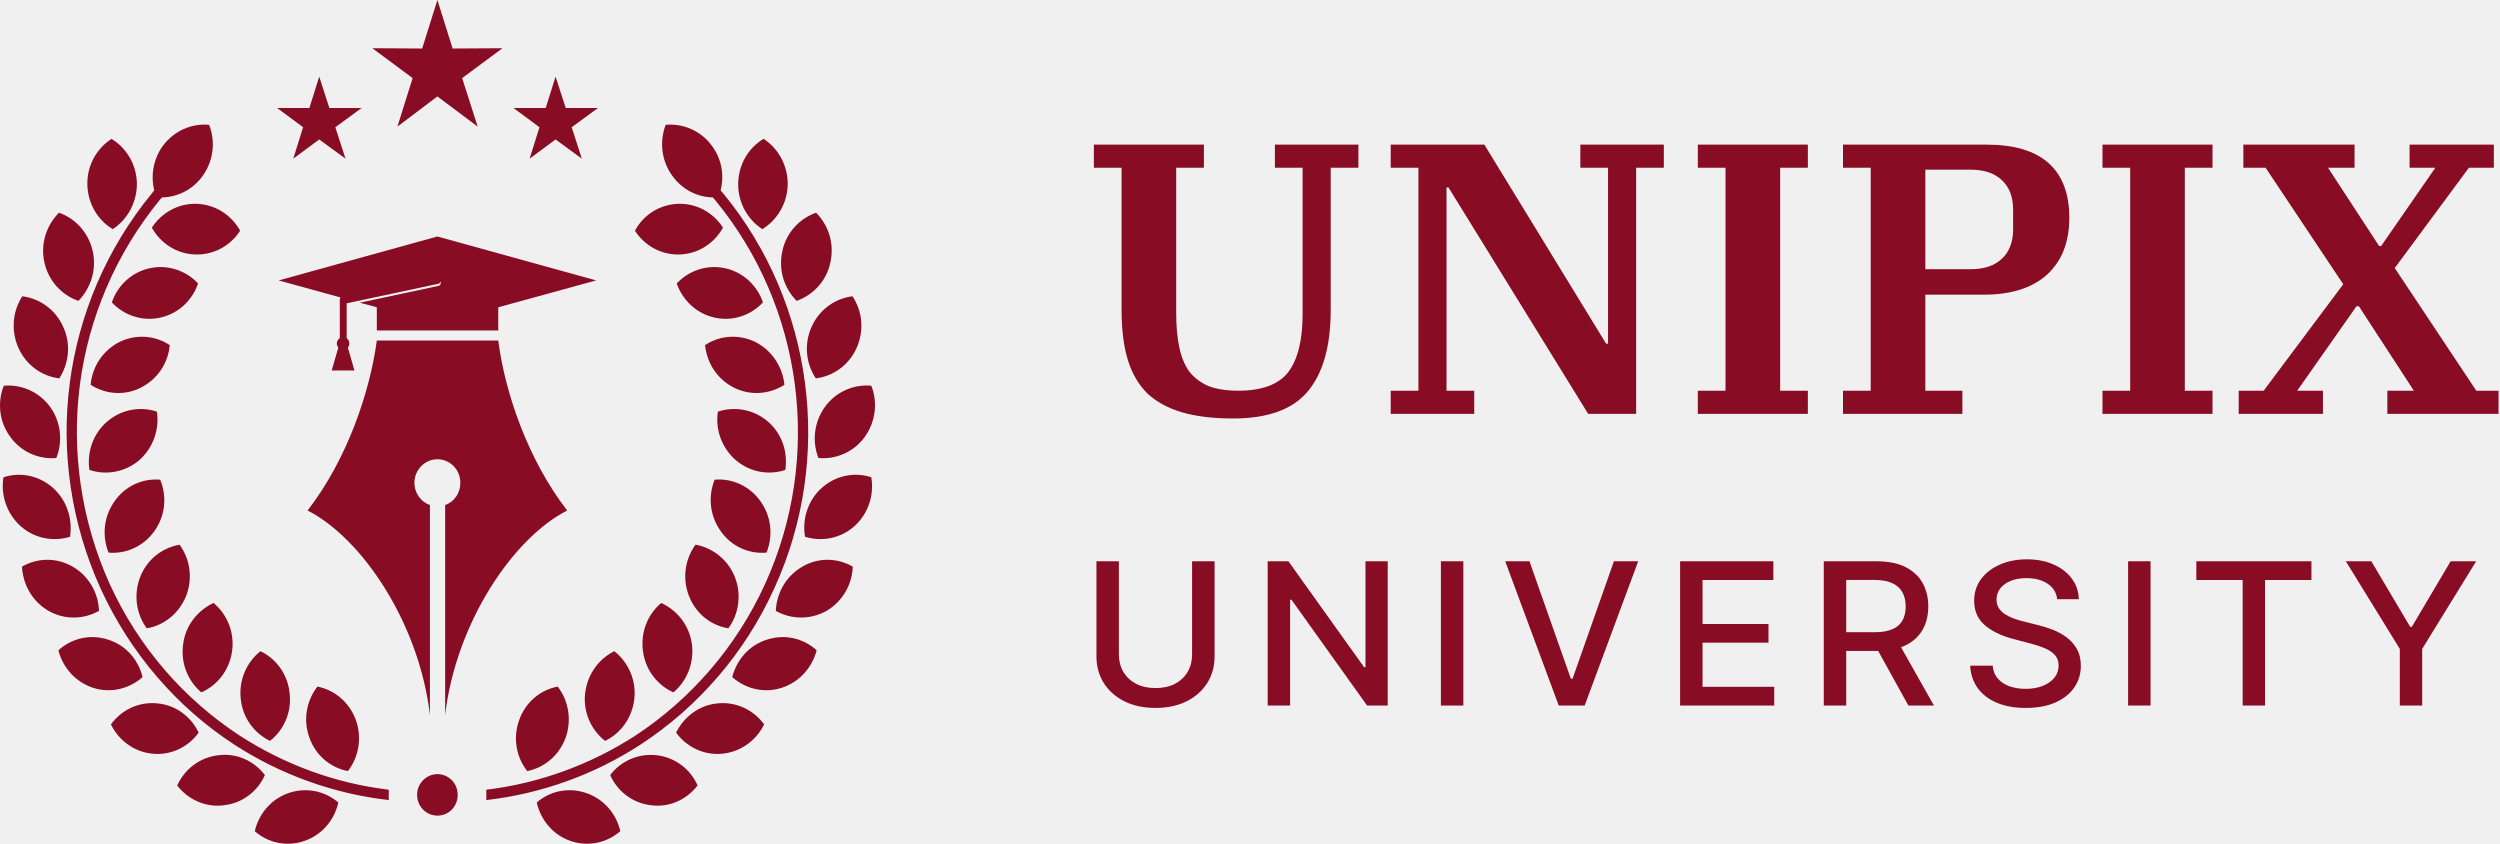
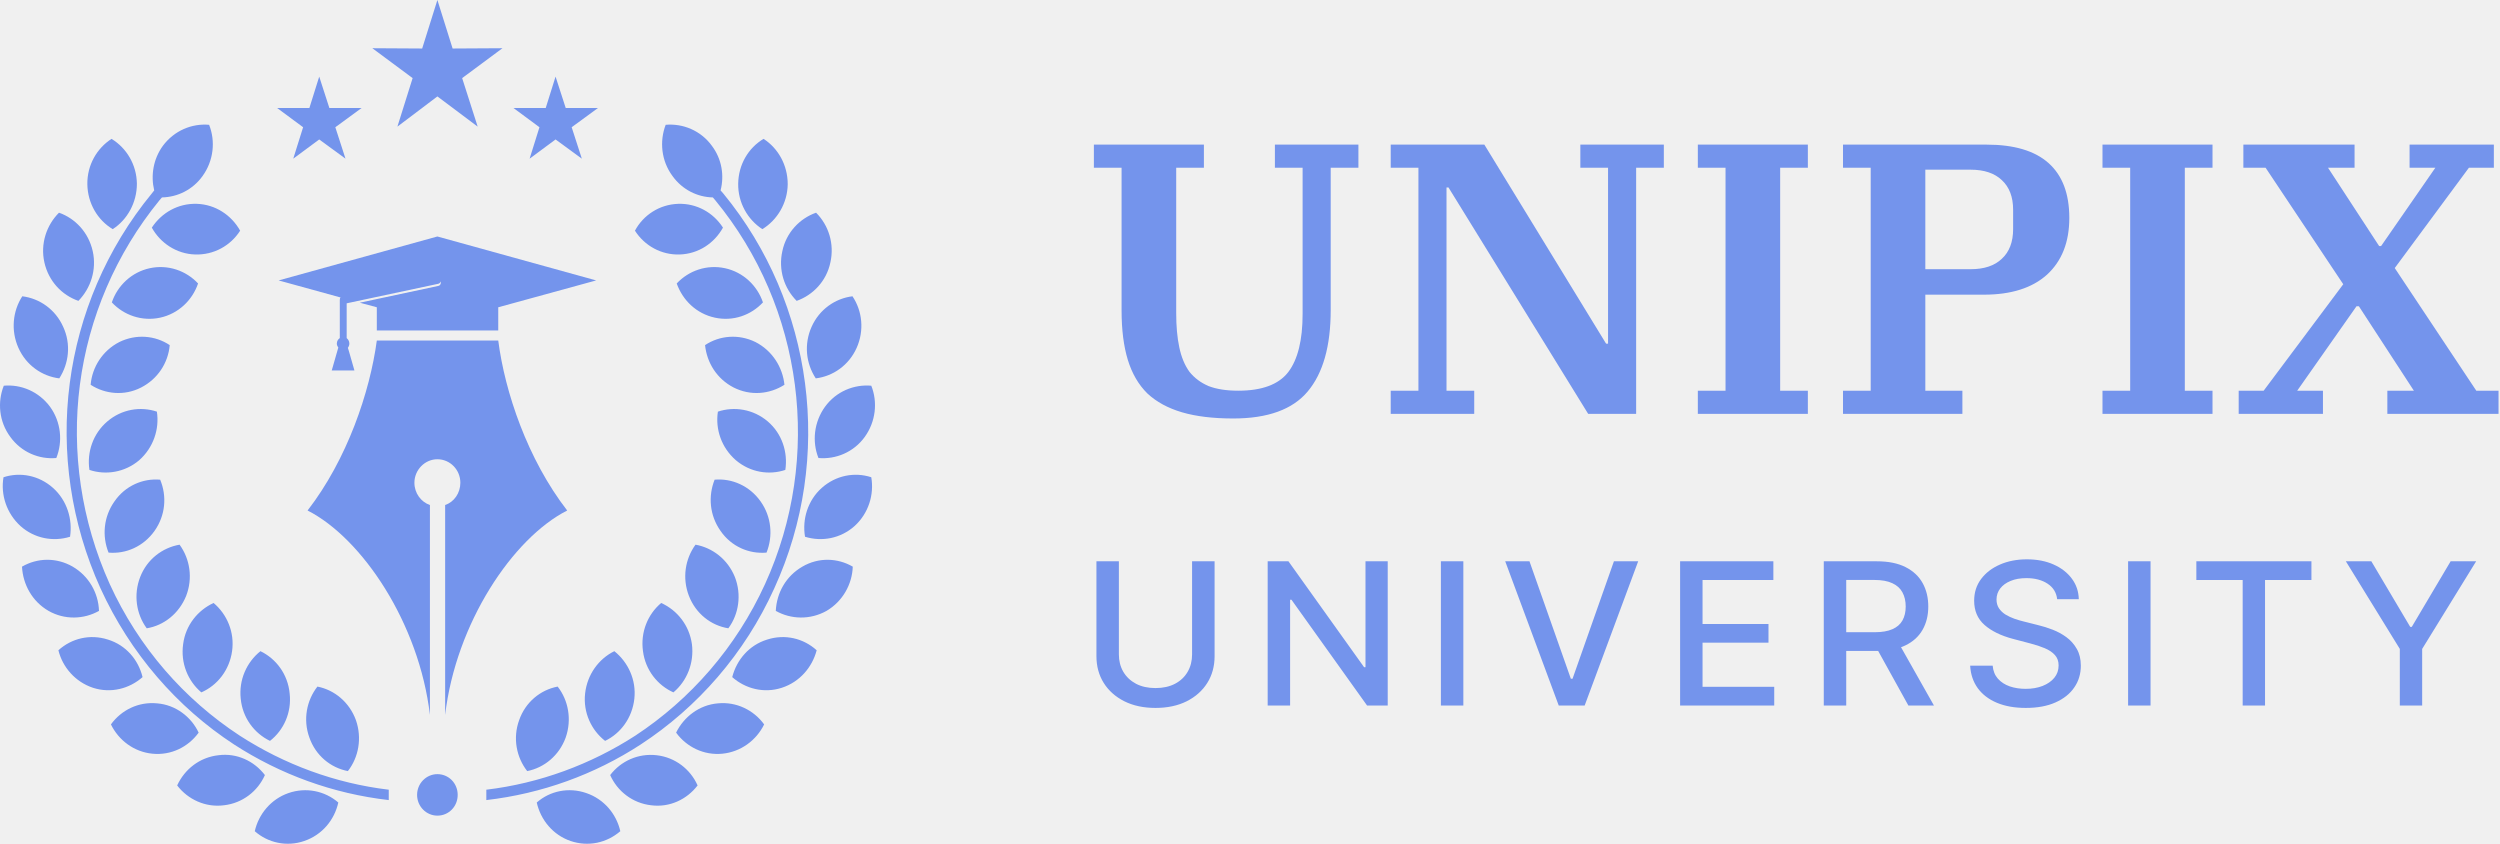
<svg xmlns="http://www.w3.org/2000/svg" width="160" height="54" viewBox="0 0 160 54" fill="none">
-   <path fill-rule="evenodd" clip-rule="evenodd" d="M28.489 45.757C29.177 39.898 32.805 34.45 36.3 32.672C33.76 29.392 32.309 25.076 31.888 21.795H27.992H24.116C23.676 25.076 22.225 29.392 19.685 32.672C23.18 34.45 26.828 39.898 27.515 45.757V32.321C26.942 32.126 26.522 31.559 26.522 30.895C26.522 30.075 27.19 29.392 27.992 29.392C28.814 29.392 29.463 30.075 29.463 30.895C29.463 31.559 29.062 32.126 28.489 32.321V45.757ZM27.992 15.135L38.153 17.947L31.888 19.666V21.15H24.116V19.666L23.027 19.373L28.05 18.299C28.165 18.279 28.241 18.162 28.203 18.025V18.006C28.183 18.084 28.126 18.143 28.05 18.162L22.187 19.412V21.638C22.282 21.716 22.359 21.834 22.359 21.99C22.359 22.087 22.32 22.185 22.263 22.263L22.32 22.439L22.683 23.708H21.957H21.232L21.595 22.439L21.652 22.244C21.595 22.166 21.557 22.087 21.557 21.99C21.557 21.834 21.633 21.716 21.747 21.638V19.451C21.747 19.275 21.728 19.06 21.805 19.041L17.832 17.947L27.992 15.135Z" fill="#890C25" />
-   <path fill-rule="evenodd" clip-rule="evenodd" d="M42.03 48.335C40.846 48.198 39.738 48.706 39.051 49.604C39.509 50.639 40.483 51.401 41.667 51.537C42.851 51.693 43.959 51.166 44.646 50.268C44.188 49.233 43.214 48.471 42.03 48.335ZM37.523 50.756C36.396 50.365 35.193 50.619 34.352 51.361C34.601 52.475 35.384 53.431 36.511 53.822C37.657 54.213 38.84 53.939 39.7 53.197C39.452 52.104 38.669 51.147 37.523 50.756ZM43.042 11.268C43.672 12.147 44.646 12.616 45.621 12.635L45.773 12.811C48.6 16.248 50.319 20.349 50.872 24.626C51.426 28.884 50.815 33.317 48.963 37.379C47.11 41.441 44.188 44.761 40.655 47.085C37.809 48.92 34.544 50.131 31.125 50.541V51.205C34.677 50.795 38.058 49.565 40.999 47.651C44.646 45.269 47.664 41.831 49.555 37.652C51.465 33.473 52.095 28.922 51.522 24.529C50.949 20.134 49.192 15.916 46.289 12.381L46.117 12.186C46.365 11.229 46.194 10.174 45.563 9.335C44.856 8.358 43.711 7.89 42.603 7.987C42.202 9.042 42.316 10.292 43.042 11.268ZM43.501 16.287C44.704 16.248 45.716 15.565 46.27 14.569C45.658 13.611 44.589 13.006 43.405 13.045C42.202 13.084 41.17 13.768 40.636 14.764C41.247 15.721 42.316 16.326 43.501 16.287ZM45.754 20.33C46.919 20.584 48.065 20.173 48.829 19.353C48.466 18.279 47.569 17.42 46.403 17.166C45.239 16.912 44.074 17.322 43.31 18.142C43.691 19.216 44.57 20.076 45.754 20.33ZM46.957 24.802C48.046 25.349 49.249 25.232 50.204 24.626C50.09 23.494 49.421 22.439 48.352 21.892C47.282 21.365 46.06 21.462 45.124 22.087C45.239 23.22 45.888 24.255 46.957 24.802ZM47.091 29.45C48.008 30.231 49.211 30.426 50.261 30.075C50.433 28.942 50.051 27.751 49.134 26.97C48.218 26.189 46.996 25.993 45.945 26.345C45.773 27.477 46.174 28.649 47.091 29.45ZM46.117 33.981C46.804 34.977 47.931 35.465 49.058 35.367C49.478 34.313 49.383 33.082 48.676 32.086C47.969 31.09 46.843 30.602 45.735 30.7C45.315 31.754 45.41 32.985 46.117 33.981ZM44.093 38.141C44.532 39.273 45.506 40.035 46.614 40.211C47.282 39.312 47.473 38.062 47.033 36.93C46.575 35.797 45.601 35.055 44.513 34.859C43.844 35.777 43.653 37.008 44.093 38.141ZM41.151 41.675C41.304 42.886 42.087 43.862 43.099 44.312C43.959 43.589 44.436 42.437 44.283 41.226C44.112 40.015 43.348 39.058 42.316 38.59C41.457 39.312 40.98 40.464 41.151 41.675ZM37.446 44.39C37.313 45.6 37.847 46.733 38.726 47.417C39.738 46.928 40.464 45.932 40.598 44.722C40.731 43.511 40.197 42.378 39.318 41.675C38.325 42.163 37.58 43.159 37.446 44.39ZM33.226 46.089C32.806 47.241 33.053 48.471 33.741 49.35C34.83 49.135 35.785 48.354 36.205 47.202C36.606 46.05 36.377 44.819 35.69 43.941C34.582 44.155 33.627 44.937 33.226 46.089ZM47.244 11.756C47.225 12.967 47.855 14.061 48.791 14.666C49.746 14.08 50.395 13.006 50.414 11.795C50.414 10.565 49.803 9.491 48.867 8.886C47.893 9.471 47.263 10.526 47.244 11.756ZM50.07 16.072C49.803 17.264 50.185 18.455 50.987 19.256C52.037 18.884 52.897 17.986 53.145 16.795C53.412 15.604 53.031 14.412 52.228 13.612C51.178 13.983 50.319 14.881 50.07 16.072ZM51.942 20.916C51.445 22.029 51.579 23.259 52.209 24.216C53.317 24.079 54.329 23.376 54.826 22.263C55.323 21.15 55.189 19.9 54.558 18.962C53.451 19.099 52.439 19.802 51.942 20.916ZM52.801 26.032C52.095 27.009 51.961 28.259 52.381 29.313C53.489 29.411 54.635 28.942 55.342 27.966C56.048 26.989 56.182 25.739 55.762 24.685C54.654 24.587 53.508 25.056 52.801 26.032ZM52.591 31.227C51.694 32.028 51.331 33.239 51.522 34.352C52.591 34.684 53.794 34.469 54.692 33.668C55.59 32.848 55.952 31.657 55.762 30.544C54.692 30.192 53.489 30.426 52.591 31.227ZM51.35 36.266C50.299 36.871 49.707 37.945 49.65 39.097C50.624 39.644 51.847 39.683 52.897 39.097C53.928 38.492 54.539 37.398 54.577 36.266C53.604 35.699 52.381 35.66 51.35 36.266ZM49.096 40.933C47.95 41.285 47.148 42.222 46.862 43.335C47.702 44.077 48.886 44.39 50.032 44.019C51.178 43.648 51.98 42.71 52.267 41.617C51.426 40.855 50.242 40.562 49.096 40.933ZM45.945 45.015C44.761 45.112 43.768 45.874 43.271 46.889C43.94 47.807 45.048 48.354 46.231 48.237C47.416 48.12 48.409 47.378 48.905 46.362C48.237 45.444 47.129 44.897 45.945 45.015Z" fill="#890C25" />
-   <path fill-rule="evenodd" clip-rule="evenodd" d="M18.463 50.756C19.59 50.365 20.793 50.619 21.652 51.361C21.404 52.475 20.621 53.431 19.475 53.822C18.348 54.213 17.145 53.939 16.305 53.197C16.553 52.104 17.336 51.147 18.463 50.756ZM12.963 11.268C12.332 12.147 11.358 12.616 10.365 12.635L10.212 12.811C7.405 16.248 5.667 20.349 5.113 24.626C4.559 28.884 5.19 33.317 7.023 37.379C8.876 41.441 11.798 44.761 15.35 47.085C18.195 48.92 21.442 50.131 24.88 50.541V51.205C21.308 50.795 17.947 49.565 14.987 47.651C11.339 45.269 8.341 41.831 6.431 37.652C4.54 33.473 3.891 28.922 4.464 24.529C5.037 20.134 6.813 15.916 9.716 12.381L9.869 12.186C9.639 11.229 9.811 10.174 10.422 9.335C11.148 8.358 12.275 7.89 13.383 7.987C13.803 9.042 13.669 10.292 12.963 11.268ZM12.485 16.287C11.301 16.248 10.27 15.565 9.716 14.569C10.346 13.611 11.397 13.006 12.6 13.045C13.784 13.084 14.815 13.768 15.369 14.764C14.758 15.721 13.688 16.326 12.485 16.287ZM10.251 20.33C9.086 20.584 7.921 20.173 7.157 19.353C7.52 18.279 8.417 17.42 9.582 17.166C10.747 16.912 11.912 17.322 12.676 18.142C12.313 19.216 11.416 20.076 10.251 20.33ZM9.028 24.802C7.959 25.349 6.736 25.232 5.801 24.626C5.896 23.494 6.565 22.439 7.634 21.892C8.703 21.365 9.926 21.462 10.862 22.087C10.766 23.22 10.098 24.255 9.028 24.802ZM8.914 29.45C7.997 30.231 6.775 30.426 5.724 30.075C5.553 28.942 5.953 27.751 6.87 26.97C7.787 26.189 8.99 25.993 10.041 26.345C10.212 27.477 9.811 28.649 8.914 29.45ZM9.888 33.981C9.181 34.977 8.054 35.465 6.947 35.367C6.526 34.313 6.622 33.082 7.328 32.086C8.016 31.09 9.143 30.602 10.251 30.7C10.69 31.754 10.594 32.985 9.888 33.981ZM11.912 38.141C11.454 39.273 10.48 40.035 9.391 40.211C8.723 39.312 8.532 38.062 8.971 36.93C9.41 35.797 10.384 35.055 11.492 34.859C12.161 35.777 12.352 37.008 11.912 38.141ZM14.853 41.675C14.682 42.886 13.917 43.862 12.886 44.312C12.027 43.589 11.549 42.437 11.721 41.226C11.874 40.015 12.657 39.058 13.669 38.59C14.529 39.312 15.025 40.464 14.853 41.675ZM18.539 44.39C18.673 45.6 18.157 46.733 17.279 47.417C16.267 46.928 15.522 45.932 15.407 44.722C15.274 43.511 15.789 42.378 16.668 41.675C17.68 42.163 18.425 43.159 18.539 44.39ZM22.779 46.089C23.18 47.241 22.951 48.471 22.264 49.35C21.156 49.135 20.201 48.354 19.8 47.202C19.38 46.05 19.628 44.819 20.315 43.941C21.404 44.155 22.359 44.937 22.779 46.089ZM8.761 11.756C8.761 12.967 8.15 14.061 7.214 14.666C6.24 14.08 5.61 13.006 5.59 11.795C5.571 10.565 6.202 9.491 7.138 8.886C8.093 9.471 8.742 10.526 8.761 11.756ZM5.934 16.072C6.202 17.264 5.801 18.455 5.018 19.256C3.948 18.884 3.108 17.986 2.841 16.795C2.573 15.604 2.974 14.412 3.776 13.612C4.827 13.983 5.667 14.881 5.934 16.072ZM4.044 20.916C4.559 22.029 4.407 23.259 3.795 24.216C2.687 24.079 1.675 23.376 1.179 22.263C0.682 21.15 0.816 19.9 1.427 18.962C2.535 19.099 3.547 19.802 4.044 20.916ZM3.203 26.032C3.91 27.009 4.025 28.259 3.604 29.313C2.497 29.411 1.37 28.942 0.663 27.966C-0.063 26.989 -0.177 25.739 0.243 24.685C1.351 24.587 2.478 25.056 3.203 26.032ZM3.394 31.227C4.292 32.028 4.655 33.239 4.483 34.352C3.413 34.684 2.21 34.469 1.312 33.668C0.415 32.848 0.033 31.657 0.224 30.544C1.293 30.192 2.497 30.426 3.394 31.227ZM4.655 36.266C5.686 36.871 6.297 37.945 6.336 39.097C5.361 39.644 4.139 39.683 3.108 39.097C2.057 38.492 1.465 37.398 1.408 36.266C2.382 35.699 3.604 35.66 4.655 36.266ZM6.908 40.933C8.054 41.285 8.856 42.222 9.124 43.335C8.284 44.077 7.099 44.39 5.953 44.019C4.827 43.648 4.006 42.71 3.738 41.617C4.579 40.855 5.763 40.562 6.908 40.933ZM10.06 45.015C11.243 45.112 12.237 45.874 12.714 46.889C12.046 47.807 10.957 48.354 9.754 48.237C8.57 48.12 7.596 47.378 7.099 46.362C7.768 45.444 8.856 44.897 10.06 45.015ZM13.975 48.335C15.159 48.178 16.267 48.706 16.954 49.604C16.496 50.639 15.522 51.401 14.338 51.537C13.154 51.693 12.027 51.166 11.339 50.268C11.816 49.233 12.772 48.471 13.975 48.335Z" fill="#890C25" />
-   <path fill-rule="evenodd" clip-rule="evenodd" d="M27.993 0L28.967 3.105L32.157 3.086L29.578 4.999L30.571 8.104L27.993 6.171L25.434 8.104L26.408 4.999L23.829 3.086L27.019 3.105L27.993 0ZM20.43 4.902L19.8 6.913H17.737L19.399 8.143L18.768 10.155L20.43 8.925L22.111 10.155L21.461 8.143L23.142 6.913H21.079L20.43 4.902ZM35.556 4.902L36.206 6.913H38.268L36.587 8.143L37.237 10.155L35.556 8.925L33.895 10.155L34.525 8.143L32.863 6.913H34.926L35.556 4.902Z" fill="#890C25" />
-   <path fill-rule="evenodd" clip-rule="evenodd" d="M27.993 49.545C28.719 49.545 29.292 50.131 29.292 50.873C29.292 51.615 28.719 52.201 27.993 52.201C27.287 52.201 26.694 51.615 26.694 50.873C26.694 50.131 27.287 49.545 27.993 49.545Z" fill="#890C25" />
+   <path fill-rule="evenodd" clip-rule="evenodd" d="M28.489 45.757C29.177 39.898 32.805 34.45 36.3 32.672C33.76 29.392 32.309 25.076 31.888 21.795H27.992H24.116C23.676 25.076 22.225 29.392 19.685 32.672C23.18 34.45 26.828 39.898 27.515 45.757V32.321C26.942 32.126 26.522 31.559 26.522 30.895C26.522 30.075 27.19 29.392 27.992 29.392C28.814 29.392 29.463 30.075 29.463 30.895C29.463 31.559 29.062 32.126 28.489 32.321V45.757ZM27.992 15.135L38.153 17.947L31.888 19.666V21.15H24.116V19.666L23.027 19.373L28.05 18.299C28.165 18.279 28.241 18.162 28.203 18.025V18.006C28.183 18.084 28.126 18.143 28.05 18.162L22.187 19.412V21.638C22.282 21.716 22.359 21.834 22.359 21.99C22.359 22.087 22.32 22.185 22.263 22.263L22.32 22.439L22.683 23.708H21.957H21.232L21.595 22.439L21.652 22.244C21.595 22.166 21.557 22.087 21.557 21.99C21.557 21.834 21.633 21.716 21.747 21.638V19.451C21.747 19.275 21.728 19.06 21.805 19.041L17.832 17.947L27.992 15.135Z" fill="#7494ec" />
+   <path fill-rule="evenodd" clip-rule="evenodd" d="M42.03 48.335C40.846 48.198 39.738 48.706 39.051 49.604C39.509 50.639 40.483 51.401 41.667 51.537C42.851 51.693 43.959 51.166 44.646 50.268C44.188 49.233 43.214 48.471 42.03 48.335ZM37.523 50.756C36.396 50.365 35.193 50.619 34.352 51.361C34.601 52.475 35.384 53.431 36.511 53.822C37.657 54.213 38.84 53.939 39.7 53.197C39.452 52.104 38.669 51.147 37.523 50.756ZM43.042 11.268C43.672 12.147 44.646 12.616 45.621 12.635L45.773 12.811C48.6 16.248 50.319 20.349 50.872 24.626C51.426 28.884 50.815 33.317 48.963 37.379C47.11 41.441 44.188 44.761 40.655 47.085C37.809 48.92 34.544 50.131 31.125 50.541V51.205C34.677 50.795 38.058 49.565 40.999 47.651C44.646 45.269 47.664 41.831 49.555 37.652C51.465 33.473 52.095 28.922 51.522 24.529C50.949 20.134 49.192 15.916 46.289 12.381L46.117 12.186C46.365 11.229 46.194 10.174 45.563 9.335C44.856 8.358 43.711 7.89 42.603 7.987C42.202 9.042 42.316 10.292 43.042 11.268ZM43.501 16.287C44.704 16.248 45.716 15.565 46.27 14.569C45.658 13.611 44.589 13.006 43.405 13.045C42.202 13.084 41.17 13.768 40.636 14.764C41.247 15.721 42.316 16.326 43.501 16.287ZM45.754 20.33C46.919 20.584 48.065 20.173 48.829 19.353C48.466 18.279 47.569 17.42 46.403 17.166C45.239 16.912 44.074 17.322 43.31 18.142C43.691 19.216 44.57 20.076 45.754 20.33ZM46.957 24.802C48.046 25.349 49.249 25.232 50.204 24.626C50.09 23.494 49.421 22.439 48.352 21.892C47.282 21.365 46.06 21.462 45.124 22.087C45.239 23.22 45.888 24.255 46.957 24.802ZM47.091 29.45C48.008 30.231 49.211 30.426 50.261 30.075C50.433 28.942 50.051 27.751 49.134 26.97C48.218 26.189 46.996 25.993 45.945 26.345C45.773 27.477 46.174 28.649 47.091 29.45ZM46.117 33.981C46.804 34.977 47.931 35.465 49.058 35.367C49.478 34.313 49.383 33.082 48.676 32.086C47.969 31.09 46.843 30.602 45.735 30.7C45.315 31.754 45.41 32.985 46.117 33.981ZM44.093 38.141C44.532 39.273 45.506 40.035 46.614 40.211C47.282 39.312 47.473 38.062 47.033 36.93C46.575 35.797 45.601 35.055 44.513 34.859C43.844 35.777 43.653 37.008 44.093 38.141ZM41.151 41.675C41.304 42.886 42.087 43.862 43.099 44.312C43.959 43.589 44.436 42.437 44.283 41.226C44.112 40.015 43.348 39.058 42.316 38.59C41.457 39.312 40.98 40.464 41.151 41.675ZM37.446 44.39C37.313 45.6 37.847 46.733 38.726 47.417C39.738 46.928 40.464 45.932 40.598 44.722C40.731 43.511 40.197 42.378 39.318 41.675C38.325 42.163 37.58 43.159 37.446 44.39ZM33.226 46.089C32.806 47.241 33.053 48.471 33.741 49.35C34.83 49.135 35.785 48.354 36.205 47.202C36.606 46.05 36.377 44.819 35.69 43.941C34.582 44.155 33.627 44.937 33.226 46.089ZM47.244 11.756C47.225 12.967 47.855 14.061 48.791 14.666C49.746 14.08 50.395 13.006 50.414 11.795C50.414 10.565 49.803 9.491 48.867 8.886C47.893 9.471 47.263 10.526 47.244 11.756ZM50.07 16.072C49.803 17.264 50.185 18.455 50.987 19.256C52.037 18.884 52.897 17.986 53.145 16.795C53.412 15.604 53.031 14.412 52.228 13.612C51.178 13.983 50.319 14.881 50.07 16.072ZM51.942 20.916C51.445 22.029 51.579 23.259 52.209 24.216C53.317 24.079 54.329 23.376 54.826 22.263C55.323 21.15 55.189 19.9 54.558 18.962C53.451 19.099 52.439 19.802 51.942 20.916ZM52.801 26.032C52.095 27.009 51.961 28.259 52.381 29.313C53.489 29.411 54.635 28.942 55.342 27.966C56.048 26.989 56.182 25.739 55.762 24.685C54.654 24.587 53.508 25.056 52.801 26.032ZM52.591 31.227C51.694 32.028 51.331 33.239 51.522 34.352C52.591 34.684 53.794 34.469 54.692 33.668C55.59 32.848 55.952 31.657 55.762 30.544C54.692 30.192 53.489 30.426 52.591 31.227ZM51.35 36.266C50.299 36.871 49.707 37.945 49.65 39.097C50.624 39.644 51.847 39.683 52.897 39.097C53.928 38.492 54.539 37.398 54.577 36.266C53.604 35.699 52.381 35.66 51.35 36.266ZM49.096 40.933C47.95 41.285 47.148 42.222 46.862 43.335C47.702 44.077 48.886 44.39 50.032 44.019C51.178 43.648 51.98 42.71 52.267 41.617C51.426 40.855 50.242 40.562 49.096 40.933ZM45.945 45.015C44.761 45.112 43.768 45.874 43.271 46.889C43.94 47.807 45.048 48.354 46.231 48.237C47.416 48.12 48.409 47.378 48.905 46.362C48.237 45.444 47.129 44.897 45.945 45.015Z" fill="#7494ec" />
+   <path fill-rule="evenodd" clip-rule="evenodd" d="M18.463 50.756C19.59 50.365 20.793 50.619 21.652 51.361C21.404 52.475 20.621 53.431 19.475 53.822C18.348 54.213 17.145 53.939 16.305 53.197C16.553 52.104 17.336 51.147 18.463 50.756ZM12.963 11.268C12.332 12.147 11.358 12.616 10.365 12.635L10.212 12.811C7.405 16.248 5.667 20.349 5.113 24.626C4.559 28.884 5.19 33.317 7.023 37.379C8.876 41.441 11.798 44.761 15.35 47.085C18.195 48.92 21.442 50.131 24.88 50.541V51.205C21.308 50.795 17.947 49.565 14.987 47.651C11.339 45.269 8.341 41.831 6.431 37.652C4.54 33.473 3.891 28.922 4.464 24.529C5.037 20.134 6.813 15.916 9.716 12.381L9.869 12.186C9.639 11.229 9.811 10.174 10.422 9.335C11.148 8.358 12.275 7.89 13.383 7.987C13.803 9.042 13.669 10.292 12.963 11.268ZM12.485 16.287C11.301 16.248 10.27 15.565 9.716 14.569C10.346 13.611 11.397 13.006 12.6 13.045C13.784 13.084 14.815 13.768 15.369 14.764C14.758 15.721 13.688 16.326 12.485 16.287ZM10.251 20.33C9.086 20.584 7.921 20.173 7.157 19.353C7.52 18.279 8.417 17.42 9.582 17.166C10.747 16.912 11.912 17.322 12.676 18.142C12.313 19.216 11.416 20.076 10.251 20.33ZM9.028 24.802C7.959 25.349 6.736 25.232 5.801 24.626C5.896 23.494 6.565 22.439 7.634 21.892C8.703 21.365 9.926 21.462 10.862 22.087C10.766 23.22 10.098 24.255 9.028 24.802ZM8.914 29.45C7.997 30.231 6.775 30.426 5.724 30.075C5.553 28.942 5.953 27.751 6.87 26.97C7.787 26.189 8.99 25.993 10.041 26.345C10.212 27.477 9.811 28.649 8.914 29.45ZM9.888 33.981C9.181 34.977 8.054 35.465 6.947 35.367C6.526 34.313 6.622 33.082 7.328 32.086C8.016 31.09 9.143 30.602 10.251 30.7C10.69 31.754 10.594 32.985 9.888 33.981ZM11.912 38.141C11.454 39.273 10.48 40.035 9.391 40.211C8.723 39.312 8.532 38.062 8.971 36.93C9.41 35.797 10.384 35.055 11.492 34.859C12.161 35.777 12.352 37.008 11.912 38.141ZM14.853 41.675C14.682 42.886 13.917 43.862 12.886 44.312C12.027 43.589 11.549 42.437 11.721 41.226C11.874 40.015 12.657 39.058 13.669 38.59C14.529 39.312 15.025 40.464 14.853 41.675ZM18.539 44.39C18.673 45.6 18.157 46.733 17.279 47.417C16.267 46.928 15.522 45.932 15.407 44.722C15.274 43.511 15.789 42.378 16.668 41.675C17.68 42.163 18.425 43.159 18.539 44.39ZM22.779 46.089C23.18 47.241 22.951 48.471 22.264 49.35C21.156 49.135 20.201 48.354 19.8 47.202C19.38 46.05 19.628 44.819 20.315 43.941C21.404 44.155 22.359 44.937 22.779 46.089ZM8.761 11.756C8.761 12.967 8.15 14.061 7.214 14.666C6.24 14.08 5.61 13.006 5.59 11.795C5.571 10.565 6.202 9.491 7.138 8.886C8.093 9.471 8.742 10.526 8.761 11.756ZM5.934 16.072C6.202 17.264 5.801 18.455 5.018 19.256C3.948 18.884 3.108 17.986 2.841 16.795C2.573 15.604 2.974 14.412 3.776 13.612C4.827 13.983 5.667 14.881 5.934 16.072ZM4.044 20.916C4.559 22.029 4.407 23.259 3.795 24.216C2.687 24.079 1.675 23.376 1.179 22.263C0.682 21.15 0.816 19.9 1.427 18.962C2.535 19.099 3.547 19.802 4.044 20.916ZM3.203 26.032C3.91 27.009 4.025 28.259 3.604 29.313C2.497 29.411 1.37 28.942 0.663 27.966C-0.063 26.989 -0.177 25.739 0.243 24.685C1.351 24.587 2.478 25.056 3.203 26.032ZM3.394 31.227C4.292 32.028 4.655 33.239 4.483 34.352C3.413 34.684 2.21 34.469 1.312 33.668C0.415 32.848 0.033 31.657 0.224 30.544C1.293 30.192 2.497 30.426 3.394 31.227ZM4.655 36.266C5.686 36.871 6.297 37.945 6.336 39.097C5.361 39.644 4.139 39.683 3.108 39.097C2.057 38.492 1.465 37.398 1.408 36.266C2.382 35.699 3.604 35.66 4.655 36.266ZM6.908 40.933C8.054 41.285 8.856 42.222 9.124 43.335C8.284 44.077 7.099 44.39 5.953 44.019C4.827 43.648 4.006 42.71 3.738 41.617C4.579 40.855 5.763 40.562 6.908 40.933ZM10.06 45.015C11.243 45.112 12.237 45.874 12.714 46.889C12.046 47.807 10.957 48.354 9.754 48.237C8.57 48.12 7.596 47.378 7.099 46.362C7.768 45.444 8.856 44.897 10.06 45.015ZM13.975 48.335C15.159 48.178 16.267 48.706 16.954 49.604C16.496 50.639 15.522 51.401 14.338 51.537C13.154 51.693 12.027 51.166 11.339 50.268C11.816 49.233 12.772 48.471 13.975 48.335Z" fill="#7494ec" />
+   <path fill-rule="evenodd" clip-rule="evenodd" d="M27.993 0L28.967 3.105L32.157 3.086L29.578 4.999L30.571 8.104L27.993 6.171L25.434 8.104L26.408 4.999L23.829 3.086L27.019 3.105L27.993 0ZM20.43 4.902L19.8 6.913H17.737L19.399 8.143L18.768 10.155L20.43 8.925L22.111 10.155L21.461 8.143L23.142 6.913H21.079L20.43 4.902ZM35.556 4.902L36.206 6.913H38.268L36.587 8.143L37.237 10.155L35.556 8.925L33.895 10.155L34.525 8.143L32.863 6.913H34.926L35.556 4.902Z" fill="#7494ec" />
+   <path fill-rule="evenodd" clip-rule="evenodd" d="M27.993 49.545C28.719 49.545 29.292 50.131 29.292 50.873C29.292 51.615 28.719 52.201 27.993 52.201C27.287 52.201 26.694 51.615 26.694 50.873C26.694 50.131 27.287 49.545 27.993 49.545Z" fill="#7494ec" />
  <g clip-path="url(#clip0_1_2601)">
-     <path d="M78.922 26.783C77.641 26.783 76.55 26.651 75.651 26.388C74.752 26.124 74.011 25.721 73.429 25.178C72.863 24.619 72.447 23.903 72.18 23.03C71.914 22.158 71.781 21.105 71.781 19.871V10.737H70.008V9.256H77.05V10.737H75.277V20.044C75.277 20.883 75.343 21.615 75.477 22.241C75.61 22.866 75.826 23.384 76.126 23.796C76.442 24.191 76.85 24.495 77.349 24.709C77.865 24.907 78.498 25.005 79.247 25.005C80.762 25.005 81.828 24.61 82.443 23.82C83.059 23.014 83.367 21.771 83.367 20.093V10.737H81.594V9.256H86.938V10.737H85.165V19.846C85.165 22.15 84.674 23.886 83.692 25.055C82.726 26.207 81.137 26.783 78.922 26.783ZM89.006 25.005H90.779V10.737H89.006V9.256H94.999L102.79 21.994H102.915V10.737H101.142V9.256H106.486V10.737H104.713V26.486H101.642L92.702 11.996H92.577V25.005H94.35V26.486H89.006V25.005ZM108.661 25.005H110.434V10.737H108.661V9.256H115.703V10.737H113.93V25.005H115.703V26.486H108.661V25.005ZM117.952 25.005H119.725V10.737H117.952V9.256H127.142C128.906 9.256 130.23 9.651 131.112 10.441C131.994 11.231 132.436 12.399 132.436 13.946C132.436 15.493 131.961 16.703 131.012 17.575C130.063 18.431 128.715 18.859 126.967 18.859H123.221V25.005H125.593V26.486H117.952V25.005ZM123.221 17.229H126.118C126.984 17.229 127.649 17.007 128.116 16.563C128.598 16.119 128.84 15.485 128.84 14.662V13.428C128.84 12.605 128.598 11.971 128.116 11.527C127.649 11.083 126.984 10.86 126.118 10.86H123.221V17.229ZM134.559 25.005H136.332V10.737H134.559V9.256H141.601V10.737H139.828V25.005H141.601V26.486H134.559V25.005ZM143.276 25.005H144.874L149.968 18.192L144.999 10.737H143.575V9.256H150.692V10.737H148.994L152.265 15.748H152.39L155.861 10.737H154.213V9.256H159.607V10.737H158.009L153.264 17.155L158.483 25.005H159.906V26.486H152.79V25.005H154.488L150.967 19.599H150.817L147.021 25.005H148.669V26.486H143.276V25.005Z" fill="#890C25" />
+     <path d="M78.922 26.783C77.641 26.783 76.55 26.651 75.651 26.388C74.752 26.124 74.011 25.721 73.429 25.178C72.863 24.619 72.447 23.903 72.18 23.03C71.914 22.158 71.781 21.105 71.781 19.871V10.737H70.008V9.256H77.05V10.737H75.277V20.044C75.277 20.883 75.343 21.615 75.477 22.241C75.61 22.866 75.826 23.384 76.126 23.796C76.442 24.191 76.85 24.495 77.349 24.709C77.865 24.907 78.498 25.005 79.247 25.005C80.762 25.005 81.828 24.61 82.443 23.82C83.059 23.014 83.367 21.771 83.367 20.093V10.737H81.594V9.256H86.938V10.737H85.165V19.846C85.165 22.15 84.674 23.886 83.692 25.055C82.726 26.207 81.137 26.783 78.922 26.783ZM89.006 25.005H90.779V10.737H89.006V9.256H94.999L102.79 21.994H102.915V10.737H101.142V9.256H106.486V10.737H104.713V26.486H101.642L92.702 11.996H92.577V25.005H94.35V26.486H89.006V25.005ZM108.661 25.005H110.434V10.737H108.661V9.256H115.703V10.737H113.93V25.005H115.703V26.486H108.661V25.005ZM117.952 25.005H119.725V10.737H117.952V9.256H127.142C128.906 9.256 130.23 9.651 131.112 10.441C131.994 11.231 132.436 12.399 132.436 13.946C132.436 15.493 131.961 16.703 131.012 17.575C130.063 18.431 128.715 18.859 126.967 18.859H123.221V25.005H125.593V26.486H117.952V25.005ZM123.221 17.229H126.118C126.984 17.229 127.649 17.007 128.116 16.563C128.598 16.119 128.84 15.485 128.84 14.662V13.428C128.84 12.605 128.598 11.971 128.116 11.527C127.649 11.083 126.984 10.86 126.118 10.86H123.221V17.229ZM134.559 25.005H136.332V10.737H134.559V9.256H141.601V10.737H139.828V25.005H141.601V26.486H134.559V25.005ZM143.276 25.005H144.874L149.968 18.192L144.999 10.737H143.575V9.256H150.692V10.737H148.994L152.265 15.748H152.39L155.861 10.737H154.213V9.256H159.607V10.737H158.009L153.264 17.155L158.483 25.005H159.906V26.486H152.79V25.005H154.488L150.967 19.599H150.817L147.021 25.005H148.669V26.486H143.276V25.005Z" fill="#7494ec" />
  </g>
  <g clip-path="url(#clip1_1_2601)">
-     <path d="M76.293 35.923H77.734V41.994C77.734 42.64 77.577 43.213 77.264 43.712C76.951 44.207 76.511 44.598 75.945 44.883C75.377 45.166 74.713 45.307 73.951 45.307C73.191 45.307 72.528 45.166 71.961 44.883C71.394 44.598 70.954 44.207 70.641 43.712C70.328 43.213 70.172 42.64 70.172 41.994V35.923H71.608V41.882C71.608 42.299 71.703 42.67 71.892 42.995C72.084 43.319 72.355 43.575 72.705 43.761C73.055 43.944 73.47 44.036 73.951 44.036C74.434 44.036 74.851 43.944 75.201 43.761C75.554 43.575 75.824 43.319 76.01 42.995C76.198 42.67 76.293 42.299 76.293 41.882V35.923ZM88.814 35.923V45.154H87.493L82.655 38.384H82.567V45.154H81.131V35.923H82.46L87.303 42.702H87.391V35.923H88.814ZM93.654 35.923V45.154H92.217V35.923H93.654ZM97.886 35.923L100.535 43.441H100.642L103.291 35.923H104.844L101.418 45.154H99.759L96.334 35.923H97.886ZM107.527 45.154V35.923H113.495V37.122H108.963V39.934H113.183V41.129H108.963V43.955H113.551V45.154H107.527ZM116.722 45.154V35.923H120.115C120.852 35.923 121.464 36.046 121.951 36.293C122.44 36.539 122.806 36.88 123.048 37.316C123.289 37.748 123.41 38.249 123.41 38.817C123.41 39.382 123.288 39.879 123.043 40.309C122.801 40.735 122.436 41.067 121.946 41.305C121.46 41.542 120.848 41.661 120.11 41.661H117.54V40.462H119.98C120.445 40.462 120.823 40.397 121.114 40.268C121.409 40.139 121.624 39.951 121.76 39.705C121.897 39.458 121.965 39.162 121.965 38.817C121.965 38.468 121.895 38.166 121.756 37.911C121.619 37.655 121.404 37.46 121.11 37.325C120.818 37.187 120.436 37.117 119.962 37.117H118.158V45.154H116.722ZM121.421 40.989L123.773 45.154H122.137L119.831 40.989H121.421ZM131.658 38.348C131.609 37.921 131.404 37.591 131.045 37.356C130.685 37.119 130.233 37 129.688 37C129.297 37 128.959 37.06 128.674 37.181C128.389 37.298 128.168 37.46 128.01 37.667C127.855 37.872 127.777 38.105 127.777 38.366C127.777 38.585 127.83 38.775 127.935 38.934C128.044 39.093 128.185 39.227 128.358 39.335C128.535 39.44 128.724 39.529 128.925 39.601C129.127 39.67 129.32 39.727 129.506 39.772L130.436 40.007C130.74 40.079 131.051 40.176 131.37 40.3C131.689 40.423 131.985 40.585 132.258 40.786C132.531 40.988 132.75 41.237 132.918 41.535C133.088 41.832 133.173 42.188 133.173 42.603C133.173 43.126 133.034 43.59 132.755 43.995C132.479 44.401 132.078 44.721 131.551 44.956C131.028 45.19 130.394 45.307 129.65 45.307C128.938 45.307 128.321 45.197 127.801 44.978C127.28 44.759 126.873 44.448 126.578 44.045C126.284 43.639 126.121 43.159 126.09 42.603H127.531C127.559 42.936 127.67 43.214 127.866 43.437C128.064 43.656 128.316 43.82 128.623 43.928C128.933 44.033 129.272 44.086 129.641 44.086C130.047 44.086 130.408 44.024 130.724 43.901C131.043 43.775 131.294 43.6 131.477 43.378C131.66 43.153 131.751 42.89 131.751 42.589C131.751 42.316 131.671 42.092 131.51 41.918C131.352 41.743 131.136 41.599 130.863 41.485C130.594 41.371 130.289 41.27 129.948 41.183L128.823 40.886C128.061 40.684 127.457 40.388 127.01 39.998C126.567 39.607 126.346 39.09 126.346 38.447C126.346 37.915 126.494 37.451 126.792 37.054C127.089 36.658 127.492 36.35 128 36.13C128.509 35.908 129.082 35.797 129.72 35.797C130.365 35.797 130.933 35.907 131.426 36.126C131.922 36.345 132.312 36.647 132.597 37.032C132.882 37.413 133.031 37.852 133.043 38.348H131.658ZM137.635 35.923V45.154H136.198V35.923H137.635ZM140.566 37.122V35.923H147.932V37.122H144.962V45.154H143.531V37.122H140.566ZM150.135 35.923H151.766L154.253 40.119H154.355L156.841 35.923H158.473L155.019 41.53V45.154H153.588V41.53L150.135 35.923Z" fill="#890C25" />
+     <path d="M76.293 35.923H77.734V41.994C77.734 42.64 77.577 43.213 77.264 43.712C76.951 44.207 76.511 44.598 75.945 44.883C75.377 45.166 74.713 45.307 73.951 45.307C73.191 45.307 72.528 45.166 71.961 44.883C71.394 44.598 70.954 44.207 70.641 43.712C70.328 43.213 70.172 42.64 70.172 41.994V35.923H71.608V41.882C71.608 42.299 71.703 42.67 71.892 42.995C72.084 43.319 72.355 43.575 72.705 43.761C73.055 43.944 73.47 44.036 73.951 44.036C74.434 44.036 74.851 43.944 75.201 43.761C75.554 43.575 75.824 43.319 76.01 42.995C76.198 42.67 76.293 42.299 76.293 41.882V35.923ZM88.814 35.923V45.154H87.493L82.655 38.384H82.567V45.154H81.131V35.923H82.46L87.303 42.702H87.391V35.923H88.814ZM93.654 35.923V45.154H92.217V35.923H93.654ZM97.886 35.923L100.535 43.441H100.642L103.291 35.923H104.844L101.418 45.154H99.759L96.334 35.923H97.886ZM107.527 45.154V35.923H113.495V37.122H108.963V39.934H113.183V41.129H108.963V43.955H113.551V45.154H107.527ZM116.722 45.154V35.923H120.115C120.852 35.923 121.464 36.046 121.951 36.293C122.44 36.539 122.806 36.88 123.048 37.316C123.289 37.748 123.41 38.249 123.41 38.817C123.41 39.382 123.288 39.879 123.043 40.309C122.801 40.735 122.436 41.067 121.946 41.305C121.46 41.542 120.848 41.661 120.11 41.661H117.54V40.462H119.98C120.445 40.462 120.823 40.397 121.114 40.268C121.409 40.139 121.624 39.951 121.76 39.705C121.897 39.458 121.965 39.162 121.965 38.817C121.965 38.468 121.895 38.166 121.756 37.911C121.619 37.655 121.404 37.46 121.11 37.325C120.818 37.187 120.436 37.117 119.962 37.117H118.158V45.154H116.722ZM121.421 40.989L123.773 45.154H122.137L119.831 40.989H121.421ZM131.658 38.348C131.609 37.921 131.404 37.591 131.045 37.356C130.685 37.119 130.233 37 129.688 37C129.297 37 128.959 37.06 128.674 37.181C128.389 37.298 128.168 37.46 128.01 37.667C127.855 37.872 127.777 38.105 127.777 38.366C127.777 38.585 127.83 38.775 127.935 38.934C128.044 39.093 128.185 39.227 128.358 39.335C128.535 39.44 128.724 39.529 128.925 39.601C129.127 39.67 129.32 39.727 129.506 39.772L130.436 40.007C130.74 40.079 131.051 40.176 131.37 40.3C131.689 40.423 131.985 40.585 132.258 40.786C132.531 40.988 132.75 41.237 132.918 41.535C133.088 41.832 133.173 42.188 133.173 42.603C133.173 43.126 133.034 43.59 132.755 43.995C132.479 44.401 132.078 44.721 131.551 44.956C131.028 45.19 130.394 45.307 129.65 45.307C128.938 45.307 128.321 45.197 127.801 44.978C127.28 44.759 126.873 44.448 126.578 44.045C126.284 43.639 126.121 43.159 126.09 42.603H127.531C127.559 42.936 127.67 43.214 127.866 43.437C128.064 43.656 128.316 43.82 128.623 43.928C128.933 44.033 129.272 44.086 129.641 44.086C130.047 44.086 130.408 44.024 130.724 43.901C131.043 43.775 131.294 43.6 131.477 43.378C131.66 43.153 131.751 42.89 131.751 42.589C131.751 42.316 131.671 42.092 131.51 41.918C131.352 41.743 131.136 41.599 130.863 41.485C130.594 41.371 130.289 41.27 129.948 41.183L128.823 40.886C128.061 40.684 127.457 40.388 127.01 39.998C126.567 39.607 126.346 39.09 126.346 38.447C126.346 37.915 126.494 37.451 126.792 37.054C127.089 36.658 127.492 36.35 128 36.13C128.509 35.908 129.082 35.797 129.72 35.797C130.365 35.797 130.933 35.907 131.426 36.126C131.922 36.345 132.312 36.647 132.597 37.032C132.882 37.413 133.031 37.852 133.043 38.348H131.658ZM137.635 35.923V45.154H136.198V35.923H137.635ZM140.566 37.122V35.923H147.932V37.122H144.962V45.154H143.531V37.122H140.566ZM150.135 35.923H151.766L154.253 40.119H154.355L156.841 35.923H158.473L155.019 41.53V45.154H153.588V41.53L150.135 35.923Z" fill="#7494ec" />
  </g>
  <defs>
    <clipPath id="clip0_1_2601">
      <rect width="90" height="18" fill="white" transform="translate(70 9)" />
    </clipPath>
    <clipPath id="clip1_1_2601">
      <rect width="89" height="11" fill="white" transform="translate(70 35)" />
    </clipPath>
  </defs>
</svg>
